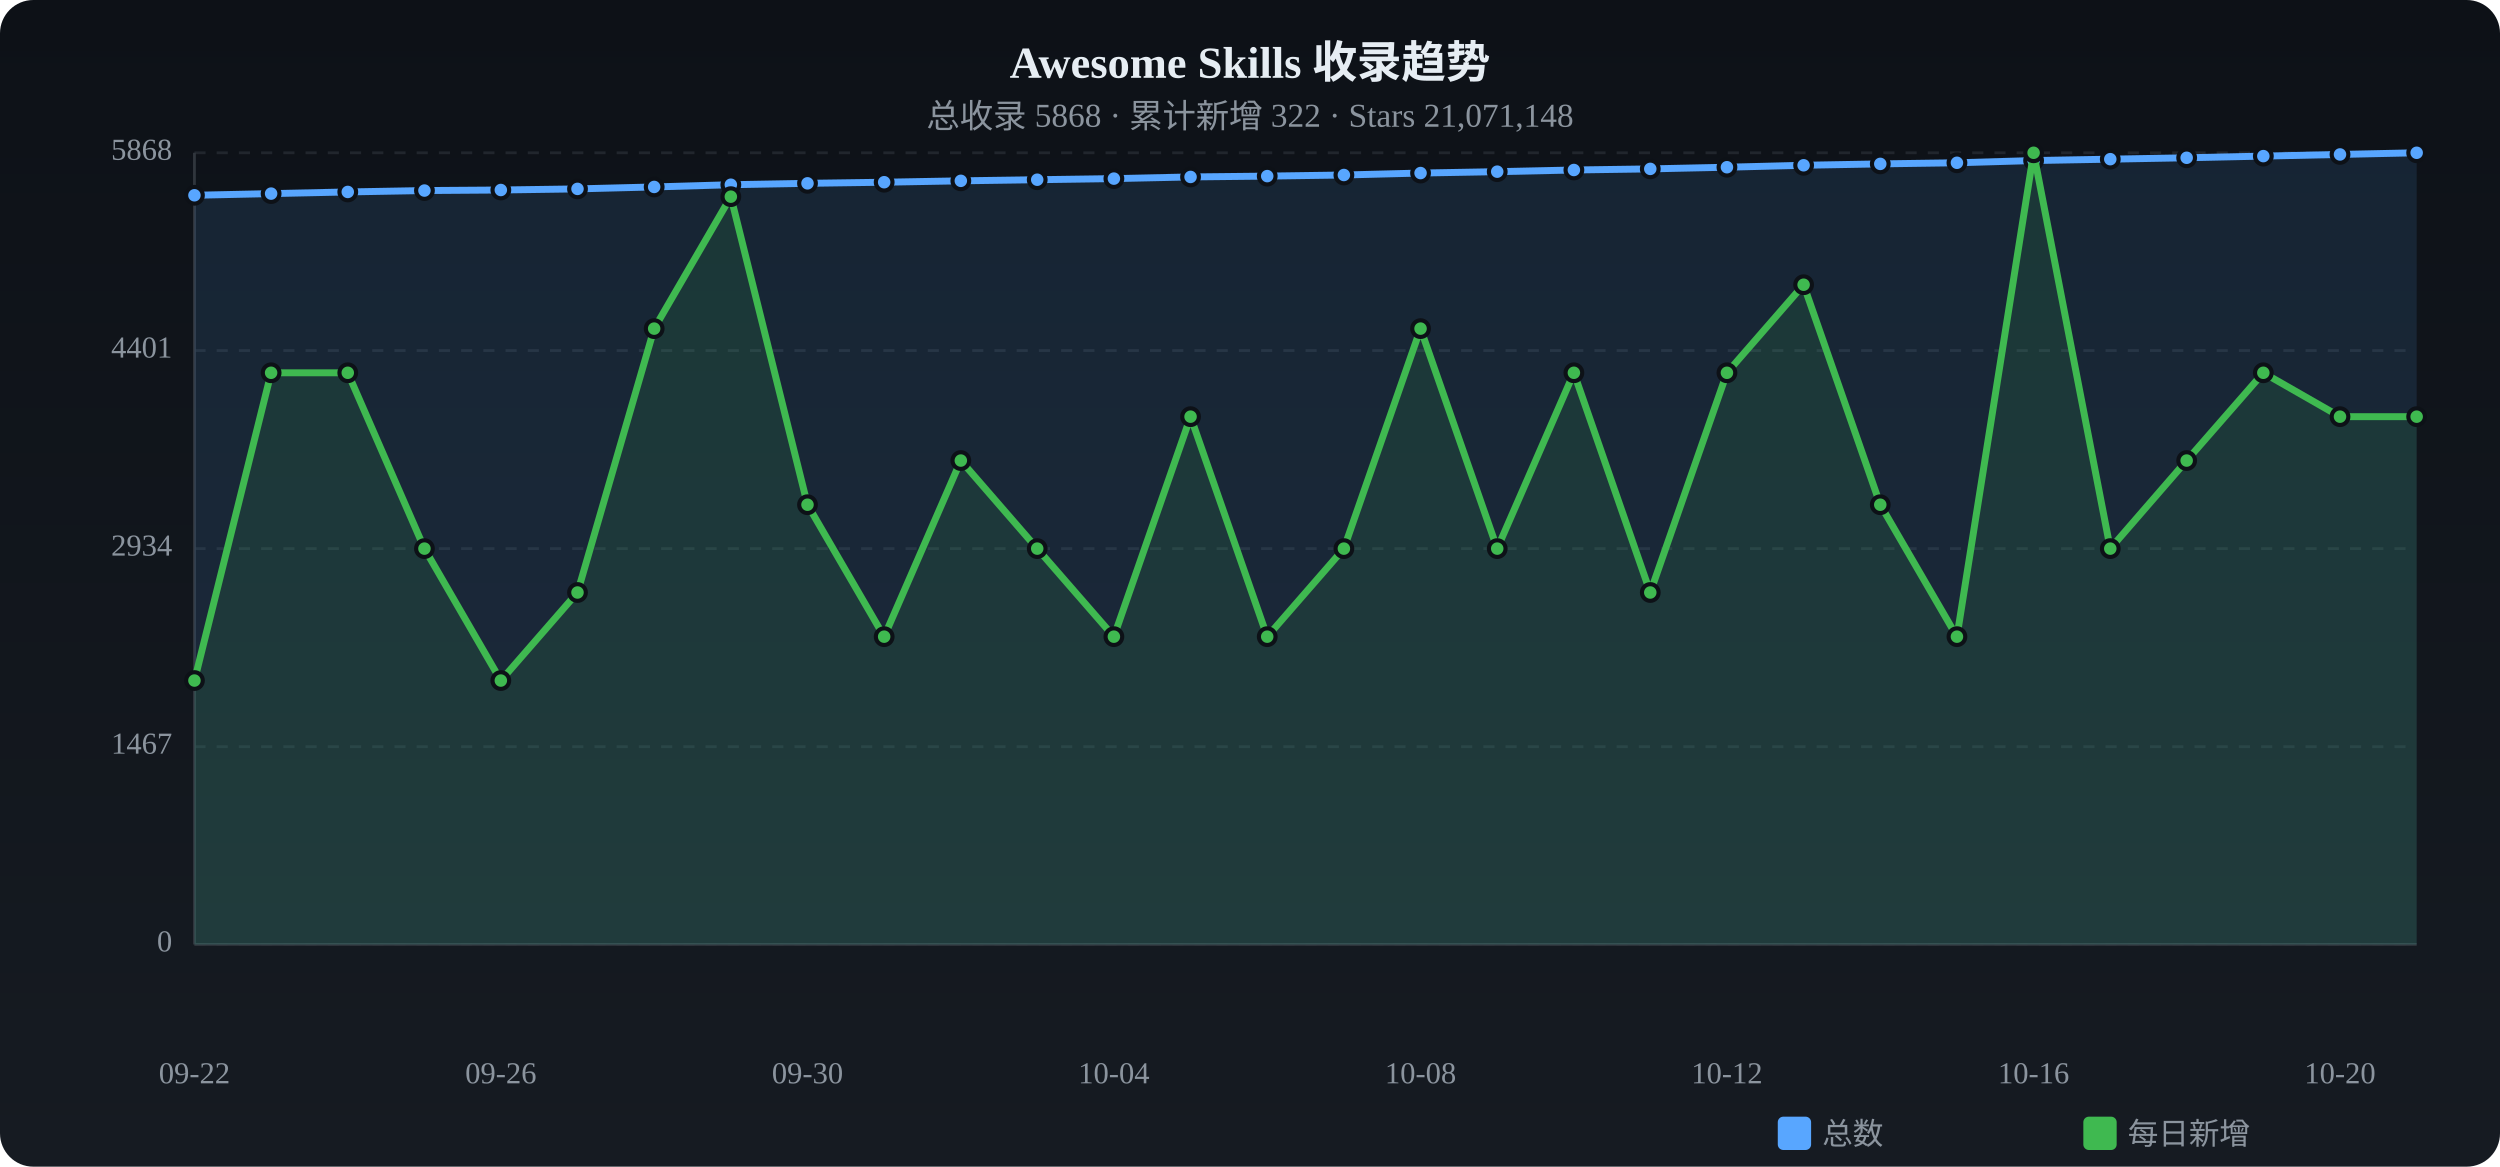
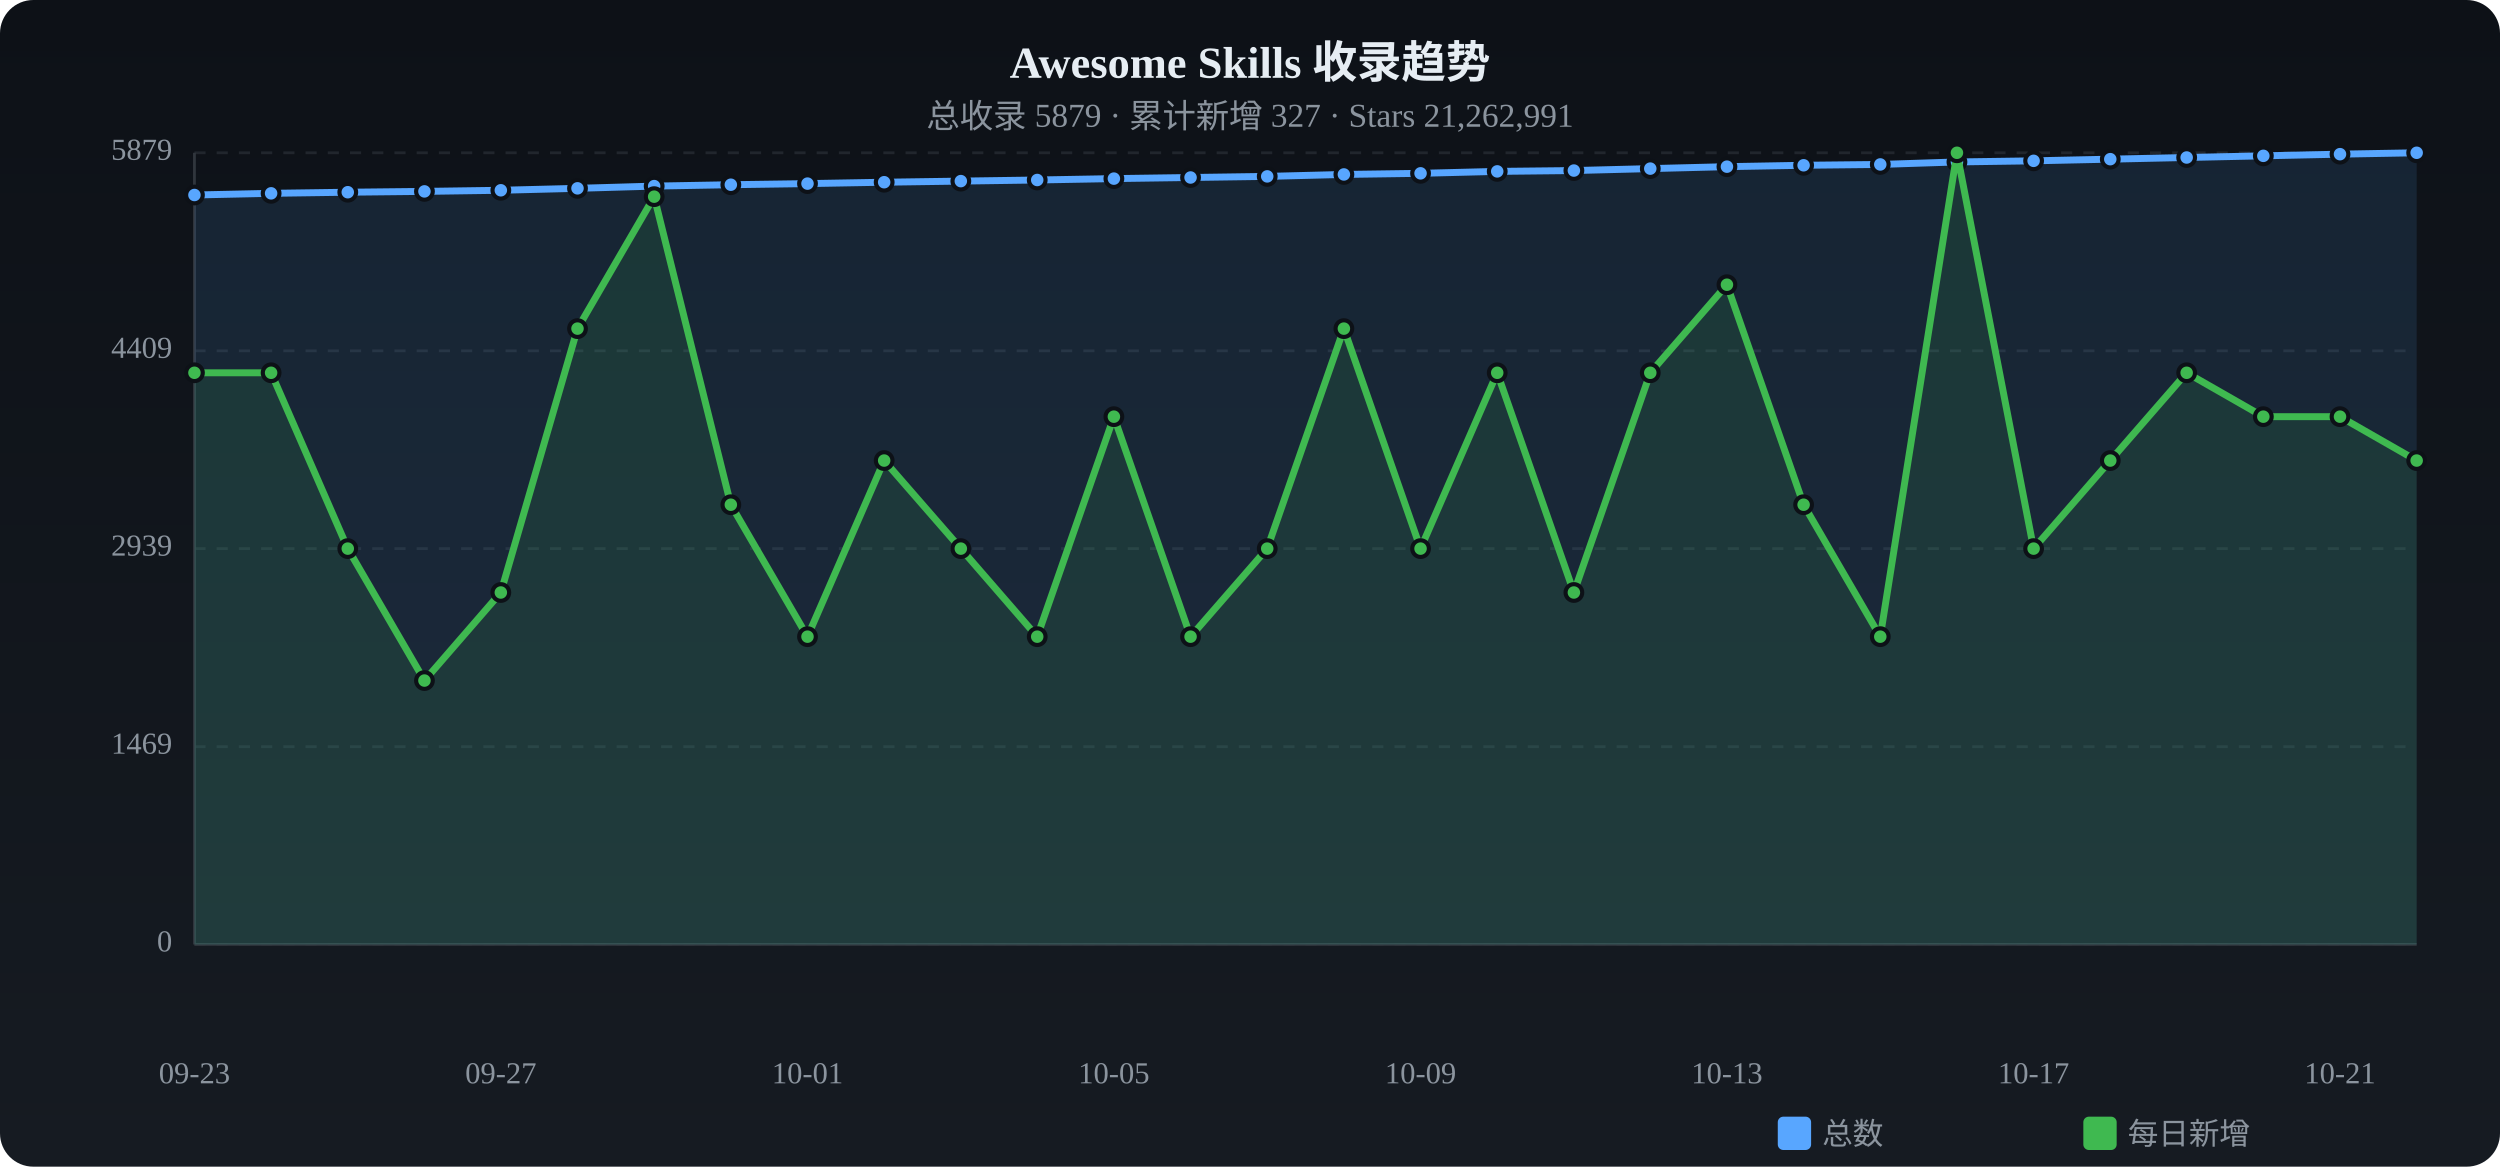
<svg xmlns="http://www.w3.org/2000/svg" viewBox="0 0 900 420" width="900" height="420">
  <defs>
    <linearGradient id="tbg" x1="0%" y1="0%" x2="0%" y2="100%">
      <stop offset="0%" stop-color="#0d1117" />
      <stop offset="100%" stop-color="#161b22" />
    </linearGradient>
  </defs>
  <rect width="900" height="420" rx="12" fill="url(#tbg)" />
  <text x="450.0" y="28" text-anchor="middle" fill="#e6edf3" font-size="16" font-weight="bold">Awesome Skills 收录趋势</text>
-   <text x="450.0" y="46" text-anchor="middle" fill="#8b949e" font-size="12">总收录 5868 · 累计新增 322 · Stars 21,071,148</text>
+   <text x="450.0" y="46" text-anchor="middle" fill="#8b949e" font-size="12">总收录 5879 · 累计新增 327 · Stars 21,262,991</text>
  <text x="62" y="340.0" text-anchor="end" fill="#8b949e" font-size="11" dominant-baseline="middle">0</text>
  <line x1="70" y1="340.0" x2="870" y2="340.0" stroke="#21262d" stroke-dasharray="4 4" />
-   <text x="62" y="268.8" text-anchor="end" fill="#8b949e" font-size="11" dominant-baseline="middle">1467</text>
+   <text x="62" y="268.8" text-anchor="end" fill="#8b949e" font-size="11" dominant-baseline="middle">1469</text>
  <line x1="70" y1="268.8" x2="870" y2="268.8" stroke="#21262d" stroke-dasharray="4 4" />
-   <text x="62" y="197.5" text-anchor="end" fill="#8b949e" font-size="11" dominant-baseline="middle">2934</text>
+   <text x="62" y="197.5" text-anchor="end" fill="#8b949e" font-size="11" dominant-baseline="middle">2939</text>
  <line x1="70" y1="197.5" x2="870" y2="197.5" stroke="#21262d" stroke-dasharray="4 4" />
-   <text x="62" y="126.2" text-anchor="end" fill="#8b949e" font-size="11" dominant-baseline="middle">4401</text>
-   <line x1="70" y1="126.2" x2="870" y2="126.2" stroke="#21262d" stroke-dasharray="4 4" />
-   <text x="62" y="55.0" text-anchor="end" fill="#8b949e" font-size="11" dominant-baseline="middle">5868</text>
+   <text x="62" y="126.3" text-anchor="end" fill="#8b949e" font-size="11" dominant-baseline="middle">4409</text>
+   <line x1="70" y1="126.3" x2="870" y2="126.3" stroke="#21262d" stroke-dasharray="4 4" />
+   <text x="62" y="55.0" text-anchor="end" fill="#8b949e" font-size="11" dominant-baseline="middle">5879</text>
  <line x1="70" y1="55.0" x2="870" y2="55.0" stroke="#21262d" stroke-dasharray="4 4" />
  <line x1="70" y1="55" x2="70" y2="340" stroke="#30363d" />
  <line x1="70" y1="340" x2="870" y2="340" stroke="#30363d" />
-   <path d="M70.0,70.3 L97.6,69.7 L125.2,69.1 L152.8,68.6 L180.3,68.4 L207.9,68.0 L235.5,67.3 L263.1,66.5 L290.7,66.0 L318.3,65.6 L345.9,65.1 L373.4,64.7 L401.0,64.3 L428.6,63.7 L456.2,63.4 L483.8,63.0 L511.4,62.3 L539.0,61.8 L566.6,61.2 L594.1,60.8 L621.7,60.2 L649.3,59.5 L676.9,59.0 L704.5,58.6 L732.1,57.8 L759.7,57.3 L787.2,56.8 L814.8,56.2 L842.4,55.6 L870.0,55.0 L870.0,340 L70.0,340 Z" fill="#58a6ff" opacity="0.12" />
-   <polyline points="70.0,70.3 97.6,69.7 125.2,69.1 152.8,68.6 180.3,68.4 207.9,68.0 235.5,67.3 263.1,66.5 290.7,66.0 318.3,65.6 345.9,65.1 373.4,64.7 401.0,64.3 428.6,63.7 456.2,63.4 483.8,63.0 511.4,62.3 539.0,61.8 566.6,61.2 594.1,60.8 621.7,60.2 649.3,59.5 676.9,59.0 704.5,58.6 732.1,57.8 759.7,57.3 787.2,56.8 814.8,56.2 842.4,55.6 870.0,55.0" fill="none" stroke="#58a6ff" stroke-width="2.5" stroke-linecap="round" stroke-linejoin="round" />
-   <circle cx="70.0" cy="70.3" r="3" fill="#58a6ff" stroke="#0d1117" stroke-width="1.5" />
-   <circle cx="97.6" cy="69.7" r="3" fill="#58a6ff" stroke="#0d1117" stroke-width="1.5" />
-   <circle cx="125.2" cy="69.1" r="3" fill="#58a6ff" stroke="#0d1117" stroke-width="1.5" />
-   <circle cx="152.8" cy="68.6" r="3" fill="#58a6ff" stroke="#0d1117" stroke-width="1.5" />
-   <circle cx="180.3" cy="68.4" r="3" fill="#58a6ff" stroke="#0d1117" stroke-width="1.5" />
-   <circle cx="207.9" cy="68.0" r="3" fill="#58a6ff" stroke="#0d1117" stroke-width="1.5" />
-   <circle cx="235.5" cy="67.3" r="3" fill="#58a6ff" stroke="#0d1117" stroke-width="1.5" />
+   <path d="M70.0,70.2 L97.6,69.6 L125.2,69.2 L152.8,68.9 L180.3,68.5 L207.9,67.8 L235.5,67.0 L263.1,66.5 L290.7,66.1 L318.3,65.6 L345.9,65.2 L373.4,64.8 L401.0,64.3 L428.6,63.9 L456.2,63.5 L483.8,62.8 L511.4,62.4 L539.0,61.7 L566.6,61.4 L594.1,60.7 L621.7,60.0 L649.3,59.5 L676.9,59.2 L704.5,58.3 L732.1,57.9 L759.7,57.3 L787.2,56.7 L814.8,56.1 L842.4,55.5 L870.0,55.0 L870.0,340 L70.0,340 Z" fill="#58a6ff" opacity="0.12" />
+   <polyline points="70.0,70.2 97.6,69.6 125.2,69.2 152.8,68.9 180.3,68.5 207.9,67.8 235.5,67.0 263.1,66.5 290.7,66.1 318.3,65.6 345.9,65.2 373.4,64.8 401.0,64.3 428.6,63.9 456.2,63.5 483.8,62.8 511.4,62.4 539.0,61.7 566.6,61.4 594.1,60.7 621.7,60.0 649.3,59.5 676.9,59.2 704.5,58.3 732.1,57.9 759.7,57.3 787.2,56.7 814.8,56.1 842.4,55.5 870.0,55.0" fill="none" stroke="#58a6ff" stroke-width="2.5" stroke-linecap="round" stroke-linejoin="round" />
+   <circle cx="70.0" cy="70.2" r="3" fill="#58a6ff" stroke="#0d1117" stroke-width="1.5" />
+   <circle cx="97.6" cy="69.6" r="3" fill="#58a6ff" stroke="#0d1117" stroke-width="1.5" />
+   <circle cx="125.2" cy="69.2" r="3" fill="#58a6ff" stroke="#0d1117" stroke-width="1.5" />
+   <circle cx="152.8" cy="68.9" r="3" fill="#58a6ff" stroke="#0d1117" stroke-width="1.5" />
+   <circle cx="180.3" cy="68.5" r="3" fill="#58a6ff" stroke="#0d1117" stroke-width="1.5" />
+   <circle cx="207.9" cy="67.8" r="3" fill="#58a6ff" stroke="#0d1117" stroke-width="1.5" />
+   <circle cx="235.5" cy="67.0" r="3" fill="#58a6ff" stroke="#0d1117" stroke-width="1.5" />
  <circle cx="263.1" cy="66.5" r="3" fill="#58a6ff" stroke="#0d1117" stroke-width="1.5" />
-   <circle cx="290.7" cy="66.0" r="3" fill="#58a6ff" stroke="#0d1117" stroke-width="1.5" />
+   <circle cx="290.7" cy="66.1" r="3" fill="#58a6ff" stroke="#0d1117" stroke-width="1.5" />
  <circle cx="318.3" cy="65.6" r="3" fill="#58a6ff" stroke="#0d1117" stroke-width="1.5" />
-   <circle cx="345.9" cy="65.1" r="3" fill="#58a6ff" stroke="#0d1117" stroke-width="1.5" />
-   <circle cx="373.4" cy="64.7" r="3" fill="#58a6ff" stroke="#0d1117" stroke-width="1.5" />
+   <circle cx="345.9" cy="65.2" r="3" fill="#58a6ff" stroke="#0d1117" stroke-width="1.5" />
+   <circle cx="373.4" cy="64.8" r="3" fill="#58a6ff" stroke="#0d1117" stroke-width="1.5" />
  <circle cx="401.0" cy="64.3" r="3" fill="#58a6ff" stroke="#0d1117" stroke-width="1.5" />
-   <circle cx="428.6" cy="63.7" r="3" fill="#58a6ff" stroke="#0d1117" stroke-width="1.5" />
-   <circle cx="456.2" cy="63.4" r="3" fill="#58a6ff" stroke="#0d1117" stroke-width="1.5" />
-   <circle cx="483.8" cy="63.0" r="3" fill="#58a6ff" stroke="#0d1117" stroke-width="1.5" />
-   <circle cx="511.4" cy="62.3" r="3" fill="#58a6ff" stroke="#0d1117" stroke-width="1.5" />
-   <circle cx="539.0" cy="61.8" r="3" fill="#58a6ff" stroke="#0d1117" stroke-width="1.5" />
-   <circle cx="566.6" cy="61.2" r="3" fill="#58a6ff" stroke="#0d1117" stroke-width="1.5" />
-   <circle cx="594.1" cy="60.8" r="3" fill="#58a6ff" stroke="#0d1117" stroke-width="1.5" />
-   <circle cx="621.7" cy="60.2" r="3" fill="#58a6ff" stroke="#0d1117" stroke-width="1.5" />
+   <circle cx="428.6" cy="63.9" r="3" fill="#58a6ff" stroke="#0d1117" stroke-width="1.5" />
+   <circle cx="456.2" cy="63.5" r="3" fill="#58a6ff" stroke="#0d1117" stroke-width="1.5" />
+   <circle cx="483.8" cy="62.8" r="3" fill="#58a6ff" stroke="#0d1117" stroke-width="1.5" />
+   <circle cx="511.4" cy="62.4" r="3" fill="#58a6ff" stroke="#0d1117" stroke-width="1.5" />
+   <circle cx="539.0" cy="61.7" r="3" fill="#58a6ff" stroke="#0d1117" stroke-width="1.5" />
+   <circle cx="566.6" cy="61.4" r="3" fill="#58a6ff" stroke="#0d1117" stroke-width="1.5" />
+   <circle cx="594.1" cy="60.7" r="3" fill="#58a6ff" stroke="#0d1117" stroke-width="1.5" />
+   <circle cx="621.7" cy="60.0" r="3" fill="#58a6ff" stroke="#0d1117" stroke-width="1.5" />
  <circle cx="649.3" cy="59.5" r="3" fill="#58a6ff" stroke="#0d1117" stroke-width="1.5" />
-   <circle cx="676.9" cy="59.0" r="3" fill="#58a6ff" stroke="#0d1117" stroke-width="1.5" />
-   <circle cx="704.5" cy="58.6" r="3" fill="#58a6ff" stroke="#0d1117" stroke-width="1.5" />
-   <circle cx="732.1" cy="57.8" r="3" fill="#58a6ff" stroke="#0d1117" stroke-width="1.5" />
+   <circle cx="676.9" cy="59.2" r="3" fill="#58a6ff" stroke="#0d1117" stroke-width="1.5" />
+   <circle cx="704.5" cy="58.3" r="3" fill="#58a6ff" stroke="#0d1117" stroke-width="1.5" />
+   <circle cx="732.1" cy="57.9" r="3" fill="#58a6ff" stroke="#0d1117" stroke-width="1.5" />
  <circle cx="759.7" cy="57.3" r="3" fill="#58a6ff" stroke="#0d1117" stroke-width="1.5" />
-   <circle cx="787.2" cy="56.8" r="3" fill="#58a6ff" stroke="#0d1117" stroke-width="1.5" />
-   <circle cx="814.8" cy="56.2" r="3" fill="#58a6ff" stroke="#0d1117" stroke-width="1.5" />
-   <circle cx="842.4" cy="55.6" r="3" fill="#58a6ff" stroke="#0d1117" stroke-width="1.5" />
+   <circle cx="787.2" cy="56.7" r="3" fill="#58a6ff" stroke="#0d1117" stroke-width="1.5" />
+   <circle cx="814.8" cy="56.1" r="3" fill="#58a6ff" stroke="#0d1117" stroke-width="1.5" />
+   <circle cx="842.4" cy="55.5" r="3" fill="#58a6ff" stroke="#0d1117" stroke-width="1.5" />
  <circle cx="870.0" cy="55.0" r="3" fill="#58a6ff" stroke="#0d1117" stroke-width="1.5" />
-   <path d="M70.0,245.0 L97.6,134.2 L125.2,134.2 L152.8,197.5 L180.3,245.0 L207.9,213.3 L235.5,118.3 L263.1,70.8 L290.7,181.7 L318.3,229.2 L345.9,165.8 L373.4,197.5 L401.0,229.2 L428.6,150.0 L456.2,229.2 L483.8,197.5 L511.4,118.3 L539.0,197.5 L566.6,134.2 L594.1,213.3 L621.7,134.2 L649.3,102.5 L676.9,181.7 L704.5,229.2 L732.1,55.0 L759.7,197.5 L787.2,165.8 L814.8,134.2 L842.4,150.0 L870.0,150.0 L870.0,340 L70.0,340 Z" fill="#3fb950" opacity="0.12" />
-   <polyline points="70.0,245.0 97.6,134.2 125.2,134.2 152.8,197.5 180.3,245.0 207.9,213.3 235.5,118.3 263.1,70.8 290.7,181.7 318.3,229.2 345.9,165.8 373.4,197.5 401.0,229.2 428.6,150.0 456.2,229.2 483.8,197.5 511.4,118.3 539.0,197.5 566.6,134.2 594.1,213.3 621.7,134.2 649.3,102.5 676.9,181.7 704.5,229.2 732.1,55.0 759.7,197.5 787.2,165.8 814.8,134.2 842.4,150.0 870.0,150.0" fill="none" stroke="#3fb950" stroke-width="2.5" stroke-linecap="round" stroke-linejoin="round" />
-   <circle cx="70.0" cy="245.0" r="3" fill="#3fb950" stroke="#0d1117" stroke-width="1.5" />
+   <path d="M70.0,134.2 L97.6,134.2 L125.2,197.5 L152.8,245.0 L180.3,213.3 L207.9,118.3 L235.5,70.8 L263.1,181.7 L290.7,229.2 L318.3,165.8 L345.9,197.5 L373.4,229.2 L401.0,150.0 L428.6,229.2 L456.2,197.5 L483.8,118.3 L511.4,197.5 L539.0,134.2 L566.6,213.3 L594.1,134.2 L621.7,102.5 L649.3,181.7 L676.9,229.2 L704.5,55.0 L732.1,197.5 L759.7,165.8 L787.2,134.2 L814.8,150.0 L842.4,150.0 L870.0,165.8 L870.0,340 L70.0,340 Z" fill="#3fb950" opacity="0.12" />
+   <polyline points="70.0,134.2 97.6,134.2 125.2,197.5 152.8,245.0 180.3,213.3 207.9,118.3 235.5,70.8 263.1,181.7 290.7,229.2 318.3,165.8 345.9,197.5 373.4,229.2 401.0,150.0 428.6,229.2 456.2,197.5 483.8,118.3 511.4,197.5 539.0,134.2 566.6,213.3 594.1,134.2 621.7,102.5 649.3,181.7 676.9,229.2 704.5,55.0 732.1,197.5 759.7,165.8 787.2,134.2 814.8,150.0 842.4,150.0 870.0,165.8" fill="none" stroke="#3fb950" stroke-width="2.5" stroke-linecap="round" stroke-linejoin="round" />
+   <circle cx="70.0" cy="134.2" r="3" fill="#3fb950" stroke="#0d1117" stroke-width="1.5" />
  <circle cx="97.6" cy="134.2" r="3" fill="#3fb950" stroke="#0d1117" stroke-width="1.5" />
-   <circle cx="125.2" cy="134.2" r="3" fill="#3fb950" stroke="#0d1117" stroke-width="1.5" />
-   <circle cx="152.8" cy="197.5" r="3" fill="#3fb950" stroke="#0d1117" stroke-width="1.5" />
-   <circle cx="180.3" cy="245.0" r="3" fill="#3fb950" stroke="#0d1117" stroke-width="1.5" />
-   <circle cx="207.9" cy="213.3" r="3" fill="#3fb950" stroke="#0d1117" stroke-width="1.5" />
-   <circle cx="235.5" cy="118.3" r="3" fill="#3fb950" stroke="#0d1117" stroke-width="1.5" />
-   <circle cx="263.1" cy="70.8" r="3" fill="#3fb950" stroke="#0d1117" stroke-width="1.5" />
-   <circle cx="290.7" cy="181.7" r="3" fill="#3fb950" stroke="#0d1117" stroke-width="1.5" />
-   <circle cx="318.3" cy="229.2" r="3" fill="#3fb950" stroke="#0d1117" stroke-width="1.5" />
-   <circle cx="345.9" cy="165.8" r="3" fill="#3fb950" stroke="#0d1117" stroke-width="1.5" />
-   <circle cx="373.4" cy="197.5" r="3" fill="#3fb950" stroke="#0d1117" stroke-width="1.5" />
-   <circle cx="401.0" cy="229.2" r="3" fill="#3fb950" stroke="#0d1117" stroke-width="1.5" />
-   <circle cx="428.6" cy="150.0" r="3" fill="#3fb950" stroke="#0d1117" stroke-width="1.5" />
-   <circle cx="456.2" cy="229.2" r="3" fill="#3fb950" stroke="#0d1117" stroke-width="1.5" />
-   <circle cx="483.8" cy="197.5" r="3" fill="#3fb950" stroke="#0d1117" stroke-width="1.5" />
-   <circle cx="511.4" cy="118.3" r="3" fill="#3fb950" stroke="#0d1117" stroke-width="1.5" />
-   <circle cx="539.0" cy="197.5" r="3" fill="#3fb950" stroke="#0d1117" stroke-width="1.5" />
-   <circle cx="566.6" cy="134.2" r="3" fill="#3fb950" stroke="#0d1117" stroke-width="1.5" />
-   <circle cx="594.1" cy="213.3" r="3" fill="#3fb950" stroke="#0d1117" stroke-width="1.5" />
-   <circle cx="621.7" cy="134.2" r="3" fill="#3fb950" stroke="#0d1117" stroke-width="1.5" />
-   <circle cx="649.3" cy="102.5" r="3" fill="#3fb950" stroke="#0d1117" stroke-width="1.5" />
-   <circle cx="676.9" cy="181.7" r="3" fill="#3fb950" stroke="#0d1117" stroke-width="1.5" />
-   <circle cx="704.5" cy="229.2" r="3" fill="#3fb950" stroke="#0d1117" stroke-width="1.5" />
-   <circle cx="732.1" cy="55.0" r="3" fill="#3fb950" stroke="#0d1117" stroke-width="1.5" />
-   <circle cx="759.7" cy="197.5" r="3" fill="#3fb950" stroke="#0d1117" stroke-width="1.5" />
-   <circle cx="787.2" cy="165.8" r="3" fill="#3fb950" stroke="#0d1117" stroke-width="1.5" />
-   <circle cx="814.8" cy="134.2" r="3" fill="#3fb950" stroke="#0d1117" stroke-width="1.5" />
+   <circle cx="125.2" cy="197.5" r="3" fill="#3fb950" stroke="#0d1117" stroke-width="1.5" />
+   <circle cx="152.8" cy="245.0" r="3" fill="#3fb950" stroke="#0d1117" stroke-width="1.5" />
+   <circle cx="180.3" cy="213.3" r="3" fill="#3fb950" stroke="#0d1117" stroke-width="1.5" />
+   <circle cx="207.9" cy="118.3" r="3" fill="#3fb950" stroke="#0d1117" stroke-width="1.5" />
+   <circle cx="235.5" cy="70.8" r="3" fill="#3fb950" stroke="#0d1117" stroke-width="1.5" />
+   <circle cx="263.1" cy="181.7" r="3" fill="#3fb950" stroke="#0d1117" stroke-width="1.5" />
+   <circle cx="290.7" cy="229.2" r="3" fill="#3fb950" stroke="#0d1117" stroke-width="1.5" />
+   <circle cx="318.3" cy="165.8" r="3" fill="#3fb950" stroke="#0d1117" stroke-width="1.5" />
+   <circle cx="345.9" cy="197.5" r="3" fill="#3fb950" stroke="#0d1117" stroke-width="1.5" />
+   <circle cx="373.4" cy="229.2" r="3" fill="#3fb950" stroke="#0d1117" stroke-width="1.5" />
+   <circle cx="401.0" cy="150.0" r="3" fill="#3fb950" stroke="#0d1117" stroke-width="1.5" />
+   <circle cx="428.6" cy="229.2" r="3" fill="#3fb950" stroke="#0d1117" stroke-width="1.5" />
+   <circle cx="456.2" cy="197.5" r="3" fill="#3fb950" stroke="#0d1117" stroke-width="1.5" />
+   <circle cx="483.8" cy="118.3" r="3" fill="#3fb950" stroke="#0d1117" stroke-width="1.5" />
+   <circle cx="511.4" cy="197.5" r="3" fill="#3fb950" stroke="#0d1117" stroke-width="1.5" />
+   <circle cx="539.0" cy="134.2" r="3" fill="#3fb950" stroke="#0d1117" stroke-width="1.5" />
+   <circle cx="566.6" cy="213.3" r="3" fill="#3fb950" stroke="#0d1117" stroke-width="1.5" />
+   <circle cx="594.1" cy="134.2" r="3" fill="#3fb950" stroke="#0d1117" stroke-width="1.5" />
+   <circle cx="621.7" cy="102.5" r="3" fill="#3fb950" stroke="#0d1117" stroke-width="1.5" />
+   <circle cx="649.3" cy="181.7" r="3" fill="#3fb950" stroke="#0d1117" stroke-width="1.5" />
+   <circle cx="676.9" cy="229.2" r="3" fill="#3fb950" stroke="#0d1117" stroke-width="1.5" />
+   <circle cx="704.5" cy="55.0" r="3" fill="#3fb950" stroke="#0d1117" stroke-width="1.5" />
+   <circle cx="732.1" cy="197.5" r="3" fill="#3fb950" stroke="#0d1117" stroke-width="1.5" />
+   <circle cx="759.7" cy="165.8" r="3" fill="#3fb950" stroke="#0d1117" stroke-width="1.5" />
+   <circle cx="787.2" cy="134.2" r="3" fill="#3fb950" stroke="#0d1117" stroke-width="1.5" />
+   <circle cx="814.8" cy="150.0" r="3" fill="#3fb950" stroke="#0d1117" stroke-width="1.5" />
  <circle cx="842.4" cy="150.0" r="3" fill="#3fb950" stroke="#0d1117" stroke-width="1.5" />
-   <circle cx="870.0" cy="150.0" r="3" fill="#3fb950" stroke="#0d1117" stroke-width="1.5" />
-   <text x="70.0" y="390" text-anchor="middle" fill="#8b949e" font-size="11">09-22</text>
-   <text x="180.3" y="390" text-anchor="middle" fill="#8b949e" font-size="11">09-26</text>
-   <text x="290.7" y="390" text-anchor="middle" fill="#8b949e" font-size="11">09-30</text>
-   <text x="401.0" y="390" text-anchor="middle" fill="#8b949e" font-size="11">10-04</text>
-   <text x="511.4" y="390" text-anchor="middle" fill="#8b949e" font-size="11">10-08</text>
-   <text x="621.7" y="390" text-anchor="middle" fill="#8b949e" font-size="11">10-12</text>
-   <text x="732.1" y="390" text-anchor="middle" fill="#8b949e" font-size="11">10-16</text>
-   <text x="842.4" y="390" text-anchor="middle" fill="#8b949e" font-size="11">10-20</text>
+   <circle cx="870.0" cy="165.8" r="3" fill="#3fb950" stroke="#0d1117" stroke-width="1.5" />
+   <text x="70.0" y="390" text-anchor="middle" fill="#8b949e" font-size="11">09-23</text>
+   <text x="180.3" y="390" text-anchor="middle" fill="#8b949e" font-size="11">09-27</text>
+   <text x="290.7" y="390" text-anchor="middle" fill="#8b949e" font-size="11">10-01</text>
+   <text x="401.0" y="390" text-anchor="middle" fill="#8b949e" font-size="11">10-05</text>
+   <text x="511.4" y="390" text-anchor="middle" fill="#8b949e" font-size="11">10-09</text>
+   <text x="621.7" y="390" text-anchor="middle" fill="#8b949e" font-size="11">10-13</text>
+   <text x="732.1" y="390" text-anchor="middle" fill="#8b949e" font-size="11">10-17</text>
+   <text x="842.4" y="390" text-anchor="middle" fill="#8b949e" font-size="11">10-21</text>
  <rect x="640" y="402" width="12" height="12" rx="2" fill="#58a6ff" />
  <text x="656" y="412" fill="#8b949e" font-size="11">总数</text>
  <rect x="750" y="402" width="12" height="12" rx="2" fill="#3fb950" />
  <text x="766" y="412" fill="#8b949e" font-size="11">每日新增</text>
</svg>
